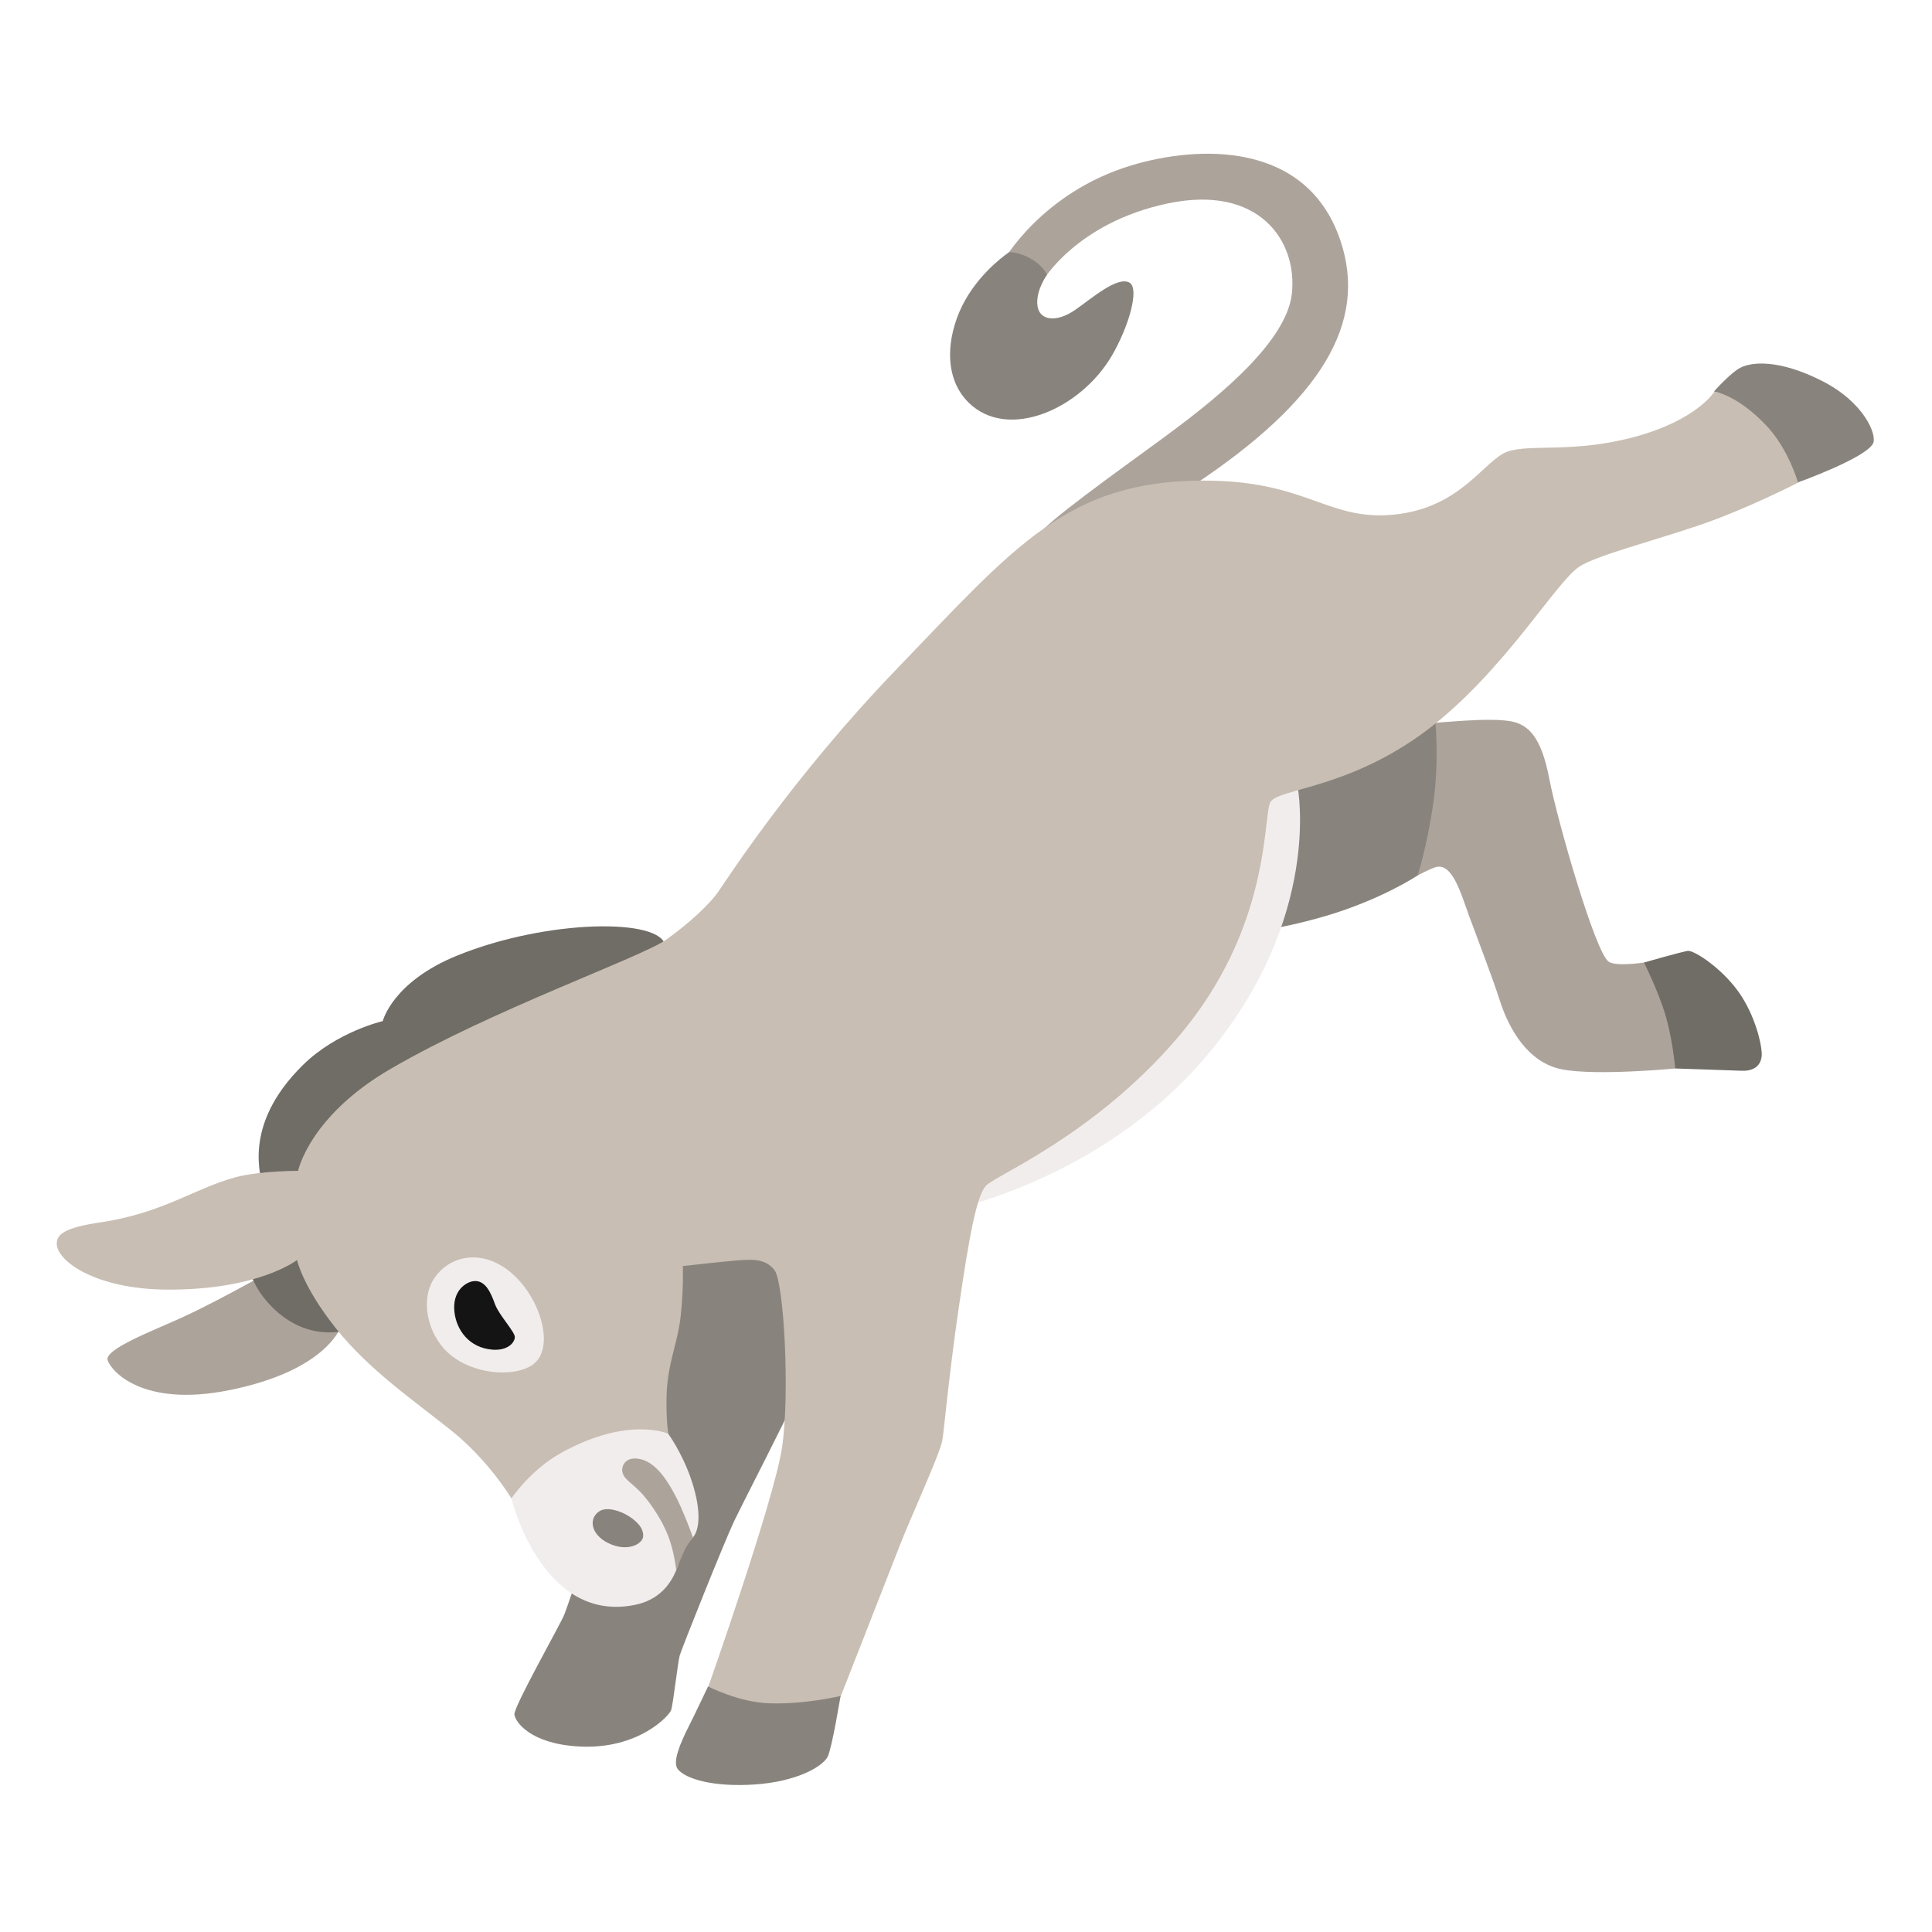
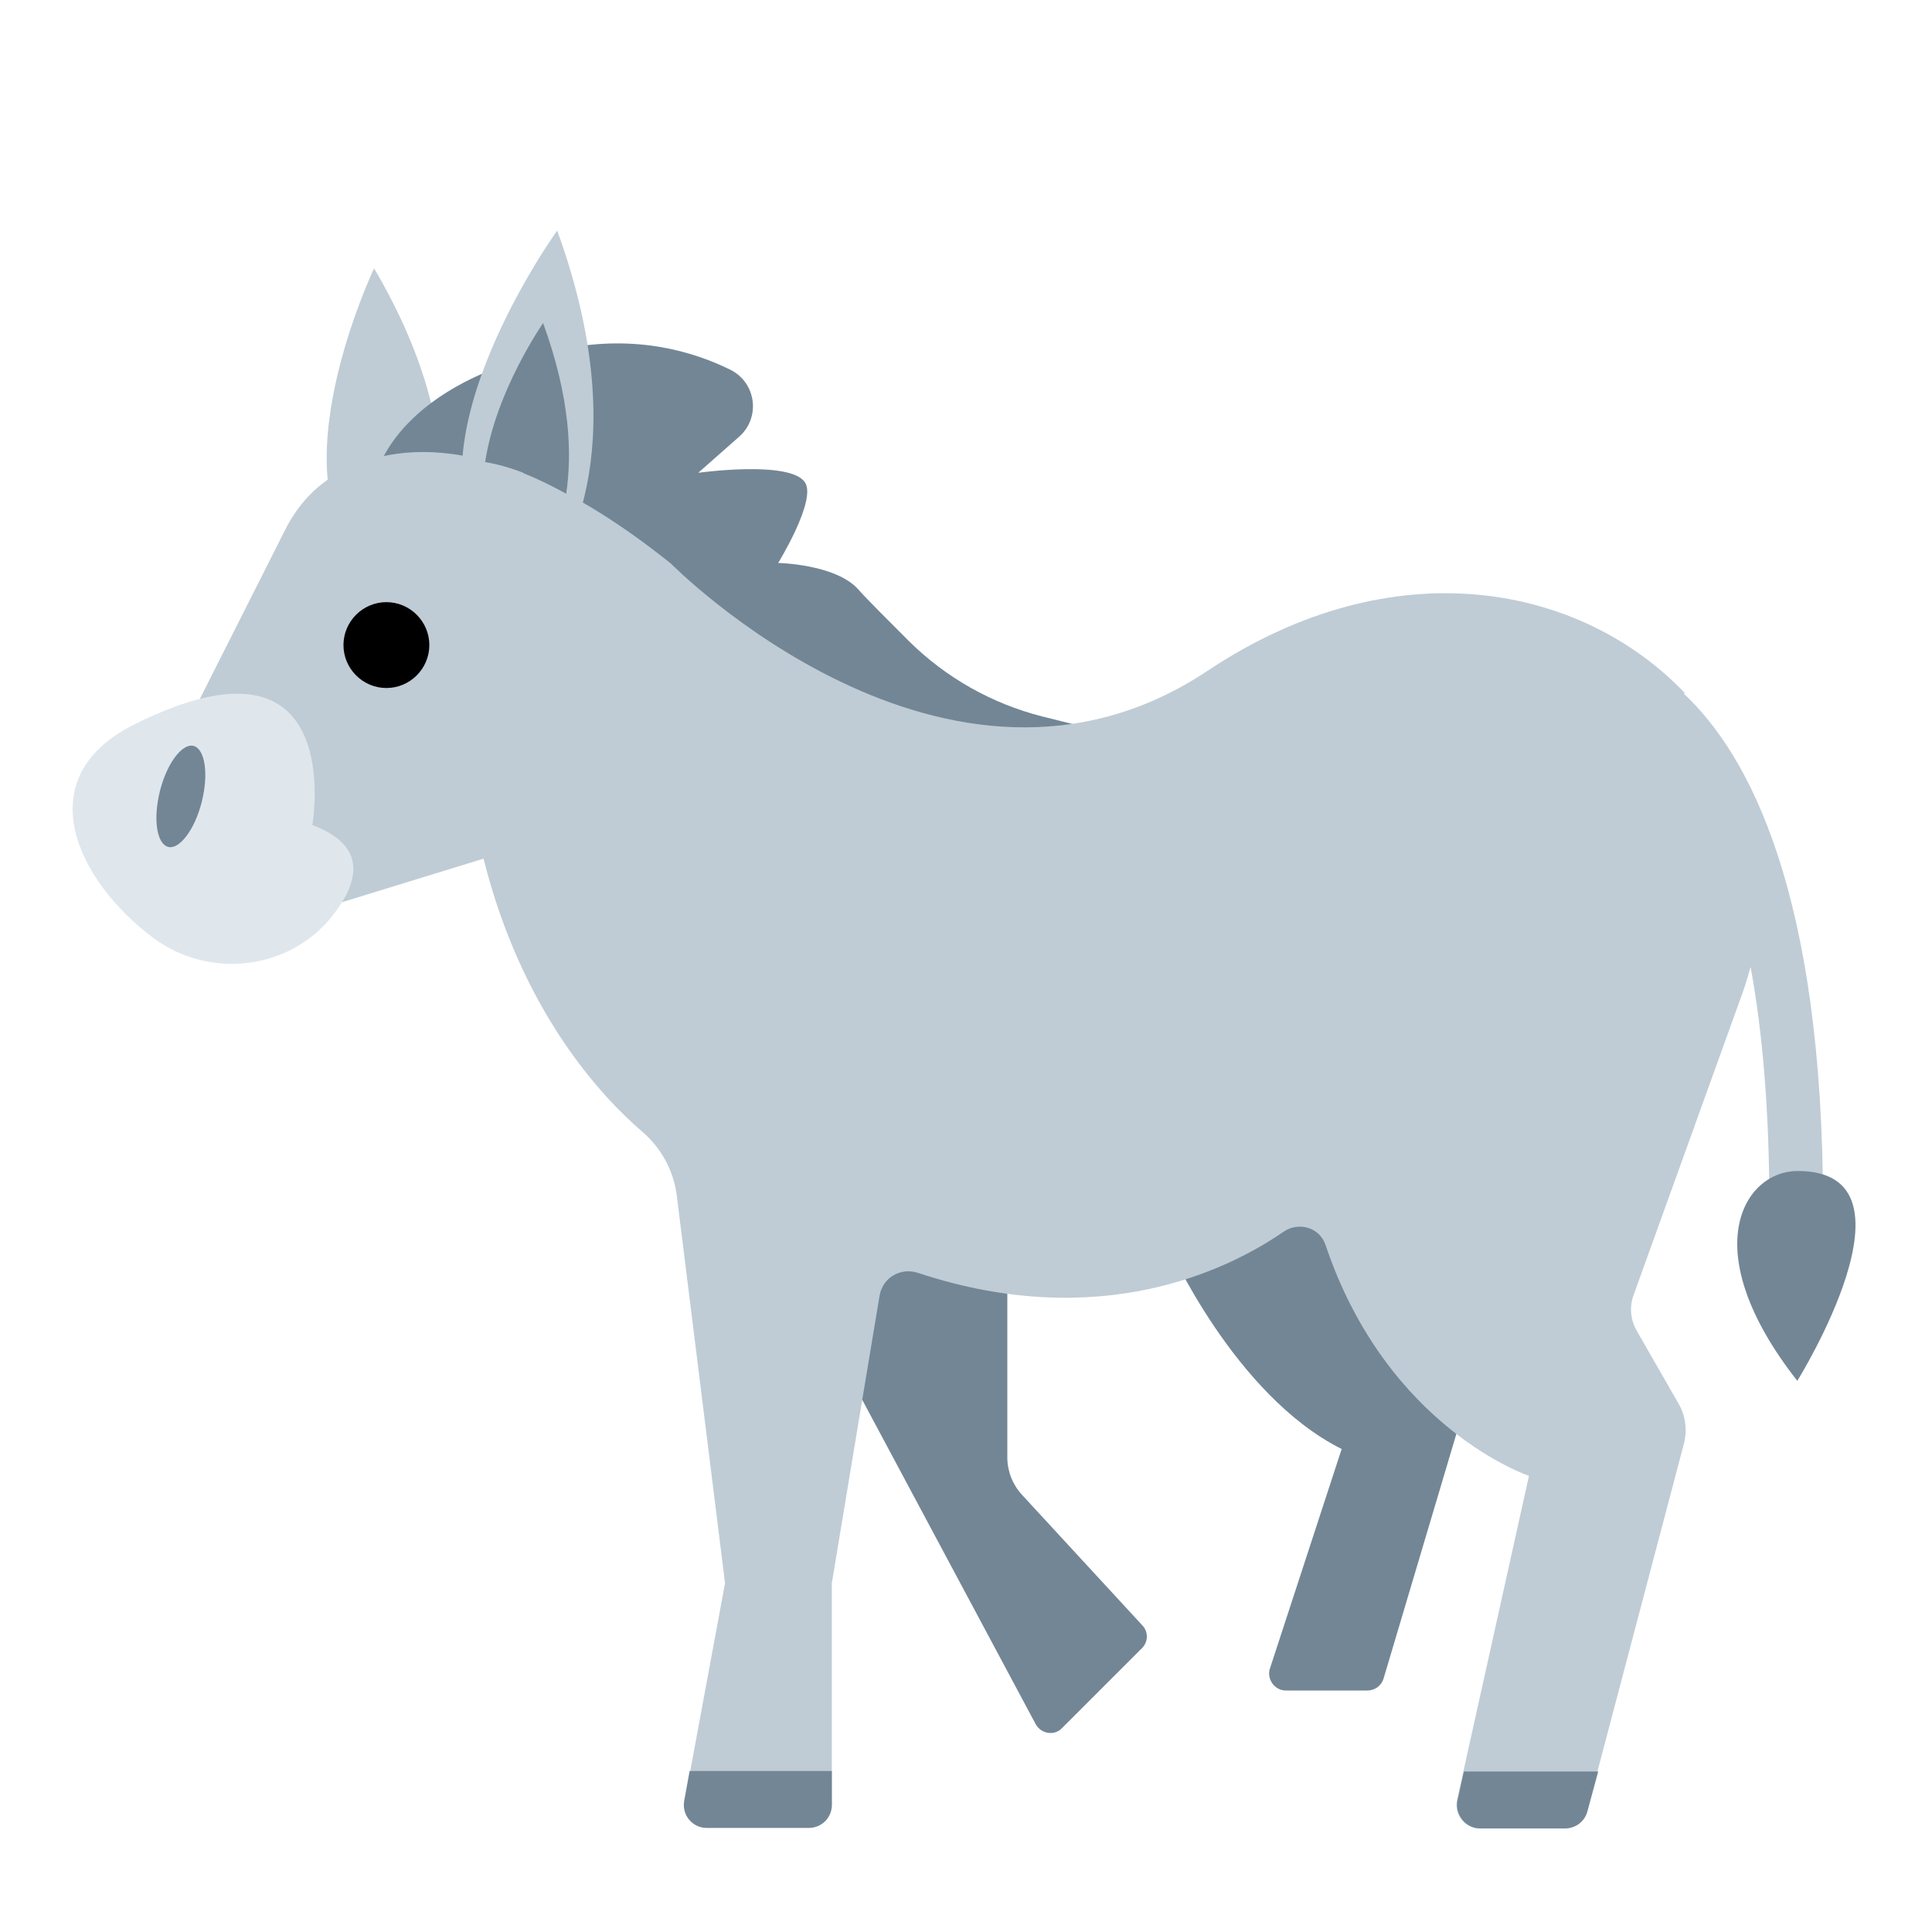
- <svg xmlns="http://www.w3.org/2000/svg" xml:space="preserve" style="enable-background:new 0 0 128 128" viewBox="0 0 128 128">
-   <path d="M52.42 93.16c-.12.44-3.17 6.34-3.79 7.64s-3.48 8.45-3.6 8.89c-.12.44-.44 3.23-.56 3.6-.12.37-2.17 2.63-6.09 2.42-3.23-.17-4.24-1.62-4.3-2.12-.06-.5 3.06-5.99 3.31-6.63.44-1.12 2.41-7.23 2.79-8.41.37-1.18 2.67-15.72 3.23-16.16.56-.44 9.26-6.15 9.94-.5.68 5.67-.93 11.27-.93 11.27z" style="fill:#88847d" />
-   <path d="M22.64 87.77s-.84 3.02-7.49 4.34c-5.72 1.14-7.8-1.28-8.02-2-.21-.72 2.92-1.91 4.9-2.81 2.9-1.32 7.29-3.88 7.29-3.88l4.05-3.62-.73 7.97z" style="fill:#aca39b" />
-   <path d="M44.07 62.67c-.21-1.86-7.8-1.78-13.76.63-4.32 1.75-4.95 4.35-4.95 4.35s-3.04.7-5.28 2.9c-4.16 4.08-2.68 7.56-2.72 8.02-.04.47-2.74 4.62.66 8.02 2.48 2.48 5.16 1.58 5.76 1.26.73-.38 20.29-25.18 20.29-25.18z" style="fill:#706c66" />
-   <path d="M68.76 35.49c.51-.86 5.25-4.24 8.23-6.42 2.91-2.14 8.23-6.16 8.6-9.62.38-3.48-2.17-7.25-8.23-5.97-6.06 1.28-8.29 5.15-8.29 5.15l-2.62-1.3s2.54-4.57 8.5-6.37c4.43-1.34 11.64-1.64 13.86 4.99 1.83 5.45-1.3 10.59-9.71 16.18-.9.59-10.42 4.41-10.34 3.36zM83.48 47.3c1.98.5 10.75.61 11.34.6.76-.02 3.83-.38 5.29-.11 1.12.21 2 1 2.53 3.78s3.04 11.49 3.93 12.14c.49.35 2.35.06 2.35.06s2.66.53 3.56 2.69c.9 2.17-1.49 4.33-1.49 4.33s-5.23.5-7.49.06c-2.26-.43-3.53-2.66-4.15-4.61-.47-1.48-1.5-4.14-2.03-5.59s-1.11-3.56-2.23-3.19c-.48.16-1.18.55-1.18.55l-16.15-.83 5.72-9.88z" style="fill:#aca39b" />
-   <path d="M83.93 46.64s8.42 1.22 9.55 1.27c.62.03 1.62-.03 1.62-.03s.25 2.53-.13 5.25c-.42 2.98-1.05 4.87-1.05 4.87s-2.35 1.58-6.07 2.68c-7.59 2.23-11.53.82-11.53.82l-3.93-3.44 11.54-11.42zM66.87 16.7s.63-.01 1.39.42c.86.48 1.11 1.08 1.11 1.08s-.69.94-.65 1.91c.06 1.17 1.27 1.28 2.5.43 1.1-.76 2.82-2.28 3.62-1.81.66.39-.04 2.89-1.18 4.84-2.08 3.55-6.89 5.65-9.48 3.11-1.87-1.84-1.34-4.86-.22-6.82 1.15-2.02 2.91-3.16 2.91-3.16z" style="fill:#88847d" />
-   <path d="M108.92 63.77s2.47-.71 2.9-.77c.43-.06 2.46 1.27 3.57 3.02 1.02 1.6 1.4 3.5 1.32 4-.1.7-.65.95-1.35.92-.71-.03-4.37-.15-4.37-.15s-.19-2.24-.8-4.01c-.52-1.52-1.27-3.01-1.27-3.01z" style="fill:#706c66" />
-   <path d="m80.64 49.7 5.34 2.49s1.66 8.62-6.02 17.74C72.83 78.4 62.38 80.3 62.38 80.3l-1.04-14.63 19.3-15.97z" style="fill:#f2eded" />
-   <path d="M84.17 53.14c-.52.88.12 8.33-6.21 15.68-5.55 6.45-12.02 9.05-12.64 9.74-.62.69-1.09 3.24-1.8 8.08-.7 4.8-.98 8.28-1.1 8.84-.22 1.01-2.14 5.18-2.83 6.97s-4.14 10.57-4.14 10.57l-4.76 2.9-3.77-4.15s4.33-12.28 4.88-15.8.14-10.98-.48-11.81c-.62-.83-1.63-.72-2.53-.65s-3.55.37-3.55.37.06 1.49-.15 3.37c-.2 1.8-.9 3.14-.93 5.35-.03 1.59.12 2.39.12 2.39s-2.87 2.4-4.24 3.09c-2 1-6.14 1.22-6.14 1.22s-1.48-2.5-3.97-4.5-5.47-4.02-7.68-6.8-2.57-4.52-2.57-4.52-2.55 2-8.64 1.96c-4.71-.03-7.28-1.9-7.28-3.04 0-.62.5-1.06 2.87-1.41 4.19-.62 6.31-2.29 9-3 1.58-.42 4.12-.42 4.12-.42s.74-3.62 6.12-6.75c6.76-3.94 16.64-7.4 18.29-8.58 1.66-1.19 2.88-2.39 3.4-3.12.49-.69 4.88-7.57 11.89-14.84 7.76-8.05 11.25-12.44 20.31-12.44 6.88 0 8.2 2.71 12.64 2.25s5.95-3.64 7.48-4.17c1.52-.53 4.37.13 8.47-.99s5.23-2.98 5.23-2.98l7.28 1.52-1.72 4.5s-3.4 1.75-6.51 2.81-6.85 2.02-7.98 2.75c-1.59 1.03-4.97 6.95-10.13 10.86-5.19 3.89-9.81 3.84-10.35 4.75z" style="fill:#c8beb3" />
-   <path d="M113.55 25.94s1.13-1.27 1.76-1.58c.76-.39 2.56-.56 5.39.87 2.83 1.43 3.66 3.59 3.4 4.14-.48.98-4.98 2.59-4.98 2.59s-.62-2.2-2.09-3.76c-1.98-2.09-3.48-2.26-3.48-2.26zM46.91 111.73s-.82 1.74-1.27 2.63c-.57 1.13-1.12 2.41-.72 2.87.55.65 2.37 1.17 5.03 1 2.8-.18 4.51-1.16 4.88-1.83.28-.52.86-4.04.86-4.04s-2.27.56-4.69.49c-2.05-.06-4.09-1.12-4.09-1.12z" style="fill:#88847d" />
-   <path d="M33.88 99.28s1.25-1.89 3.31-3.03c4.45-2.46 7.08-1.26 7.08-1.26s.9 1.22 1.51 2.99c.59 1.72.61 2.96.29 3.63-.33.67-.89.61-.89.61s.02 3.49-3.13 4.11c-6.16 1.24-8.17-7.05-8.17-7.05z" style="fill:#f2eded" />
-   <path d="M41.22 97.4c.03.62.67.81 1.42 1.68.53.62 1.24 1.66 1.64 2.71.4 1.05.52 2.23.52 2.23s.46-1.17.67-1.54c.09-.17.44-.62.44-.62s-.65-1.84-1.25-2.93c-.61-1.13-1.37-2.13-2.34-2.28-.86-.14-1.11.43-1.1.75z" style="fill:#aca39b" />
-   <path d="M42.61 101.8c-.05.5-1.04 1.06-2.32.43-1.18-.59-1.29-1.64-.59-2.1.53-.35 1.43.02 1.77.21.55.3 1.2.83 1.14 1.46z" style="fill:#88847d" />
-   <path d="M28.81 84.63c-1 1.42-.5 3.73.86 4.98 1.76 1.62 4.95 1.68 5.91.54 1.14-1.35 0-4.67-2.11-6.13-1.83-1.26-3.73-.72-4.66.61z" style="fill:#f2eded" />
-   <path d="M31.37 84.88c-.49.06-1.43.63-1.26 2.06.13 1.14.94 2.36 2.53 2.48 1.01.07 1.45-.47 1.47-.82s-1.05-1.47-1.31-2.18-.62-1.64-1.43-1.54z" style="fill:#141414" />
+ <svg xmlns="http://www.w3.org/2000/svg" viewBox="0 0 36 36">
+   <path fill="#738695" d="m16.07 26.09 3.23 6.04c.1.18.35.22.49.07l1.49-1.49c.12-.12.12-.31 0-.43l-2.24-2.43a1.03 1.03 0 0 1-.27-.69v-3.72l-3.28-1.94-1 3 1.57 1.59Zm5.7-2.88S23 26 25 27l-1.33 4.07c-.08.2.07.43.29.43h1.52c.14 0 .26-.09.3-.22l1.72-5.78-3-5.38-3 2z" />
+   <path fill="#bfccd5" d="M6.97 5s-1.86 3.92-.18 5.5h1.14S9.02 8.48 6.97 5" />
+   <path fill="#738695" d="M7.02 8.82s.38-1.7 3.48-2.32c1.36-.27 2.42.05 3.11.39.48.24.57.89.16 1.25l-.76.67s1.72-.24 1.99.18c.22.33-.5 1.5-.5 1.5s1.08.02 1.5.5c.11.13.52.54.94.96.69.68 1.54 1.16 2.48 1.4l2.57.64-6.5-.5-4.04-2.91-4.44-1.77Z" />
+   <path fill="#bfccd5" d="M31.4 12.92c-1.91-2.01-5.4-2.75-8.9-.42-4.85 3.23-10-2-10-2-3.36-2.69-5.37-2.21-6.32-1.61-.38.24-.67.59-.87.99l-2.2 4.36c-.84 1.66.82 3.47 2.55 2.79L9.01 16c.71 2.83 2.17 4.41 2.96 5.09.35.3.58.72.64 1.18l.9 7.23-.75 4.05c-.05.27.15.51.42.51h1.89c.24 0 .43-.19.43-.43V29.5s.63-3.81.89-5.36c.06-.34.4-.53.72-.42 3.39 1.12 5.78-.06 6.81-.77.28-.19.67-.08.78.25 1.15 3.42 3.79 4.3 3.79 4.3l-1.34 6.04c-.06.27.15.53.42.53h1.58c.2 0 .37-.13.42-.32l1.81-6.86c.06-.24.03-.51-.1-.73l-.78-1.36a.788.788 0 0 1-.06-.67l2.03-5.63c.06-.16.1-.32.15-.48.22 1.19.35 2.66.35 4.48 0 .28.22.5.5.5s.5-.22.5-.5c0-5.84-1.37-8.43-2.6-9.58Z" />
+   <path fill="#dfe7ed" d="M5.82 15.37S6.5 11.5 2.5 13.5c-2 1-1.06 2.92.36 3.98 1.04.77 2.53.6 3.33-.41.5-.63.67-1.31-.38-1.7Z" />
+   <path fill="#bfccd5" d="M10.38 4.3s-2.86 3.97-1.32 6.06l1.26.23s1.62-2.02.06-6.3Z" />
+   <path fill="#738695" d="M9.76 8.82c.25.1.52.23.79.38.11-.74.08-1.78-.43-3.18 0 0-.88 1.26-1.08 2.59.24.04.48.11.71.2Zm-6 6.12c.13-.52.06-.98-.15-1.04s-.5.32-.63.84-.06.98.15 1.04.5-.32.63-.84" />
+   <path d="M7.2 12.82c.44 0 .8-.36.8-.8s-.36-.8-.8-.8-.8.36-.8.8.36.8.8.8" />
+   <path fill="#738695" d="M13.18 34.06h1.89c.24 0 .43-.19.43-.43V33h-2.65l-.1.55c-.05.27.15.51.42.51ZM27.28 33l-.12.54c-.06.27.15.53.42.53h1.58c.2 0 .37-.13.42-.32l.2-.74h-2.5Zm6.21-11.18c-.98 0-1.93 1.45 0 3.91 0 0 2.44-3.92 0-3.91" />
</svg>
